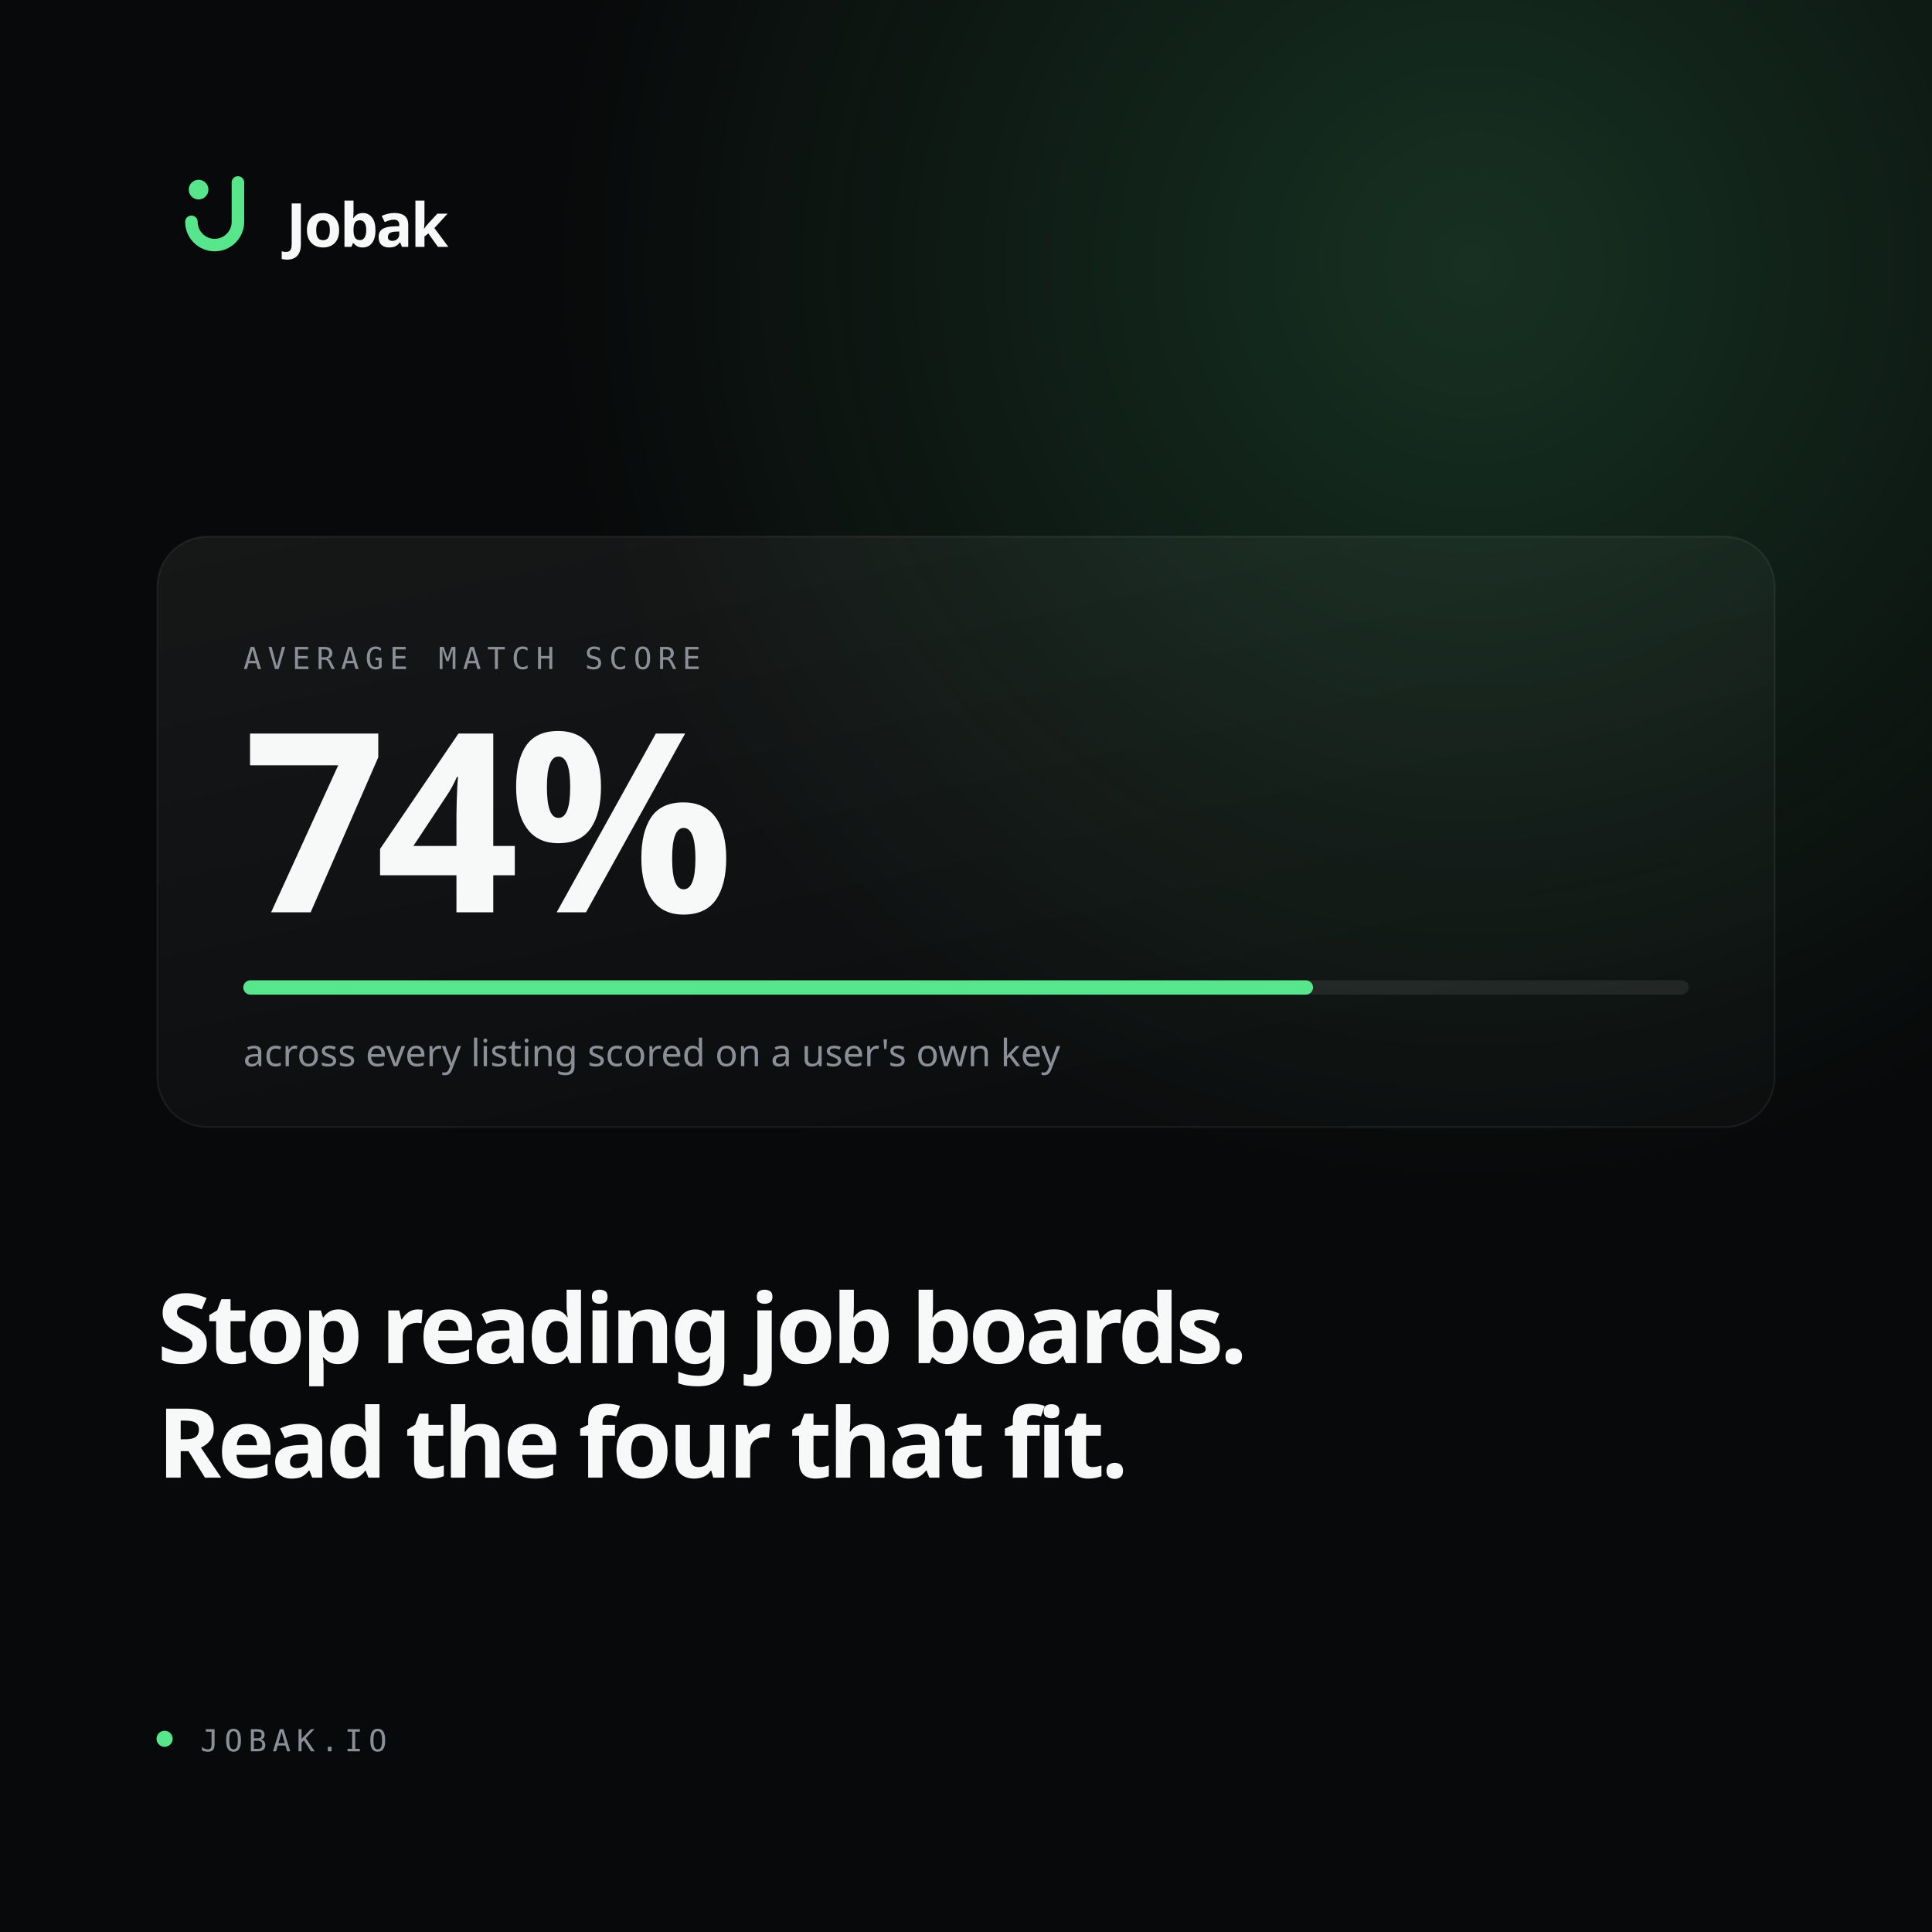
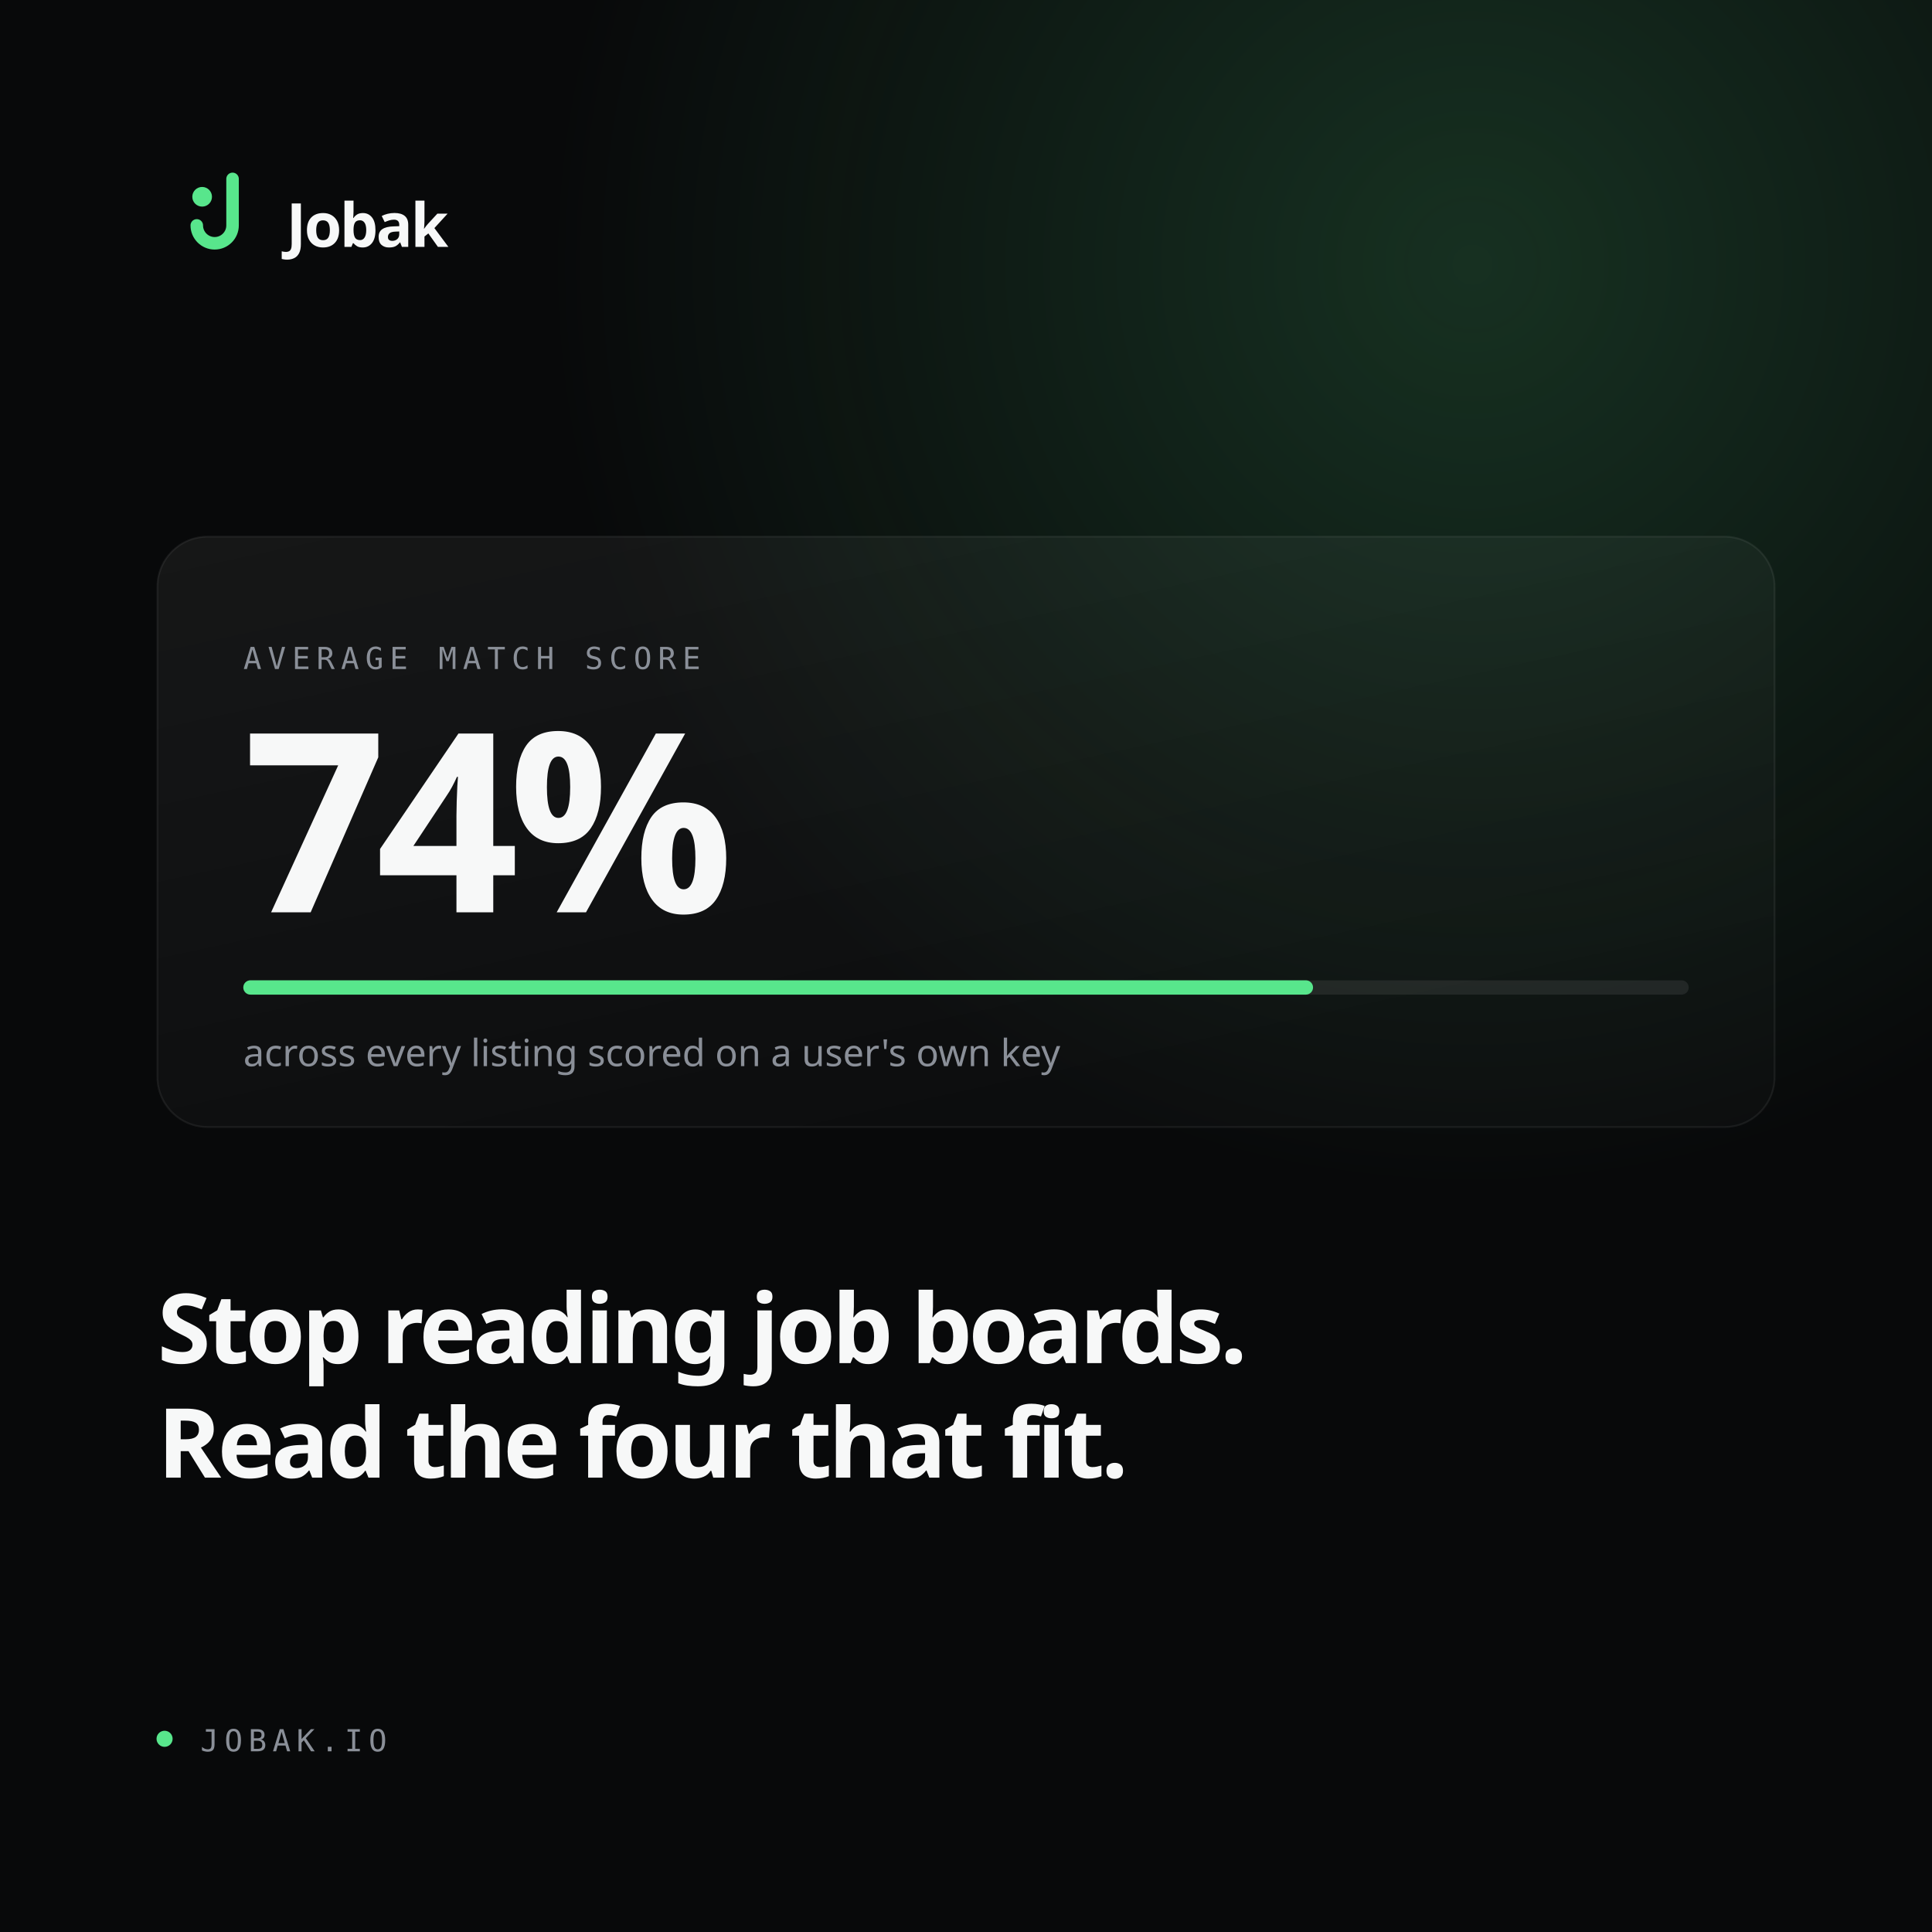
<svg xmlns="http://www.w3.org/2000/svg" width="1080" height="1080" viewBox="0 0 1080 1080" fill="none" role="img" aria-label="Jobak stat post">
  <defs>
    <radialGradient id="wash" cx="76%" cy="14%" r="66%">
      <stop offset="0%" stop-color="#58e68c" stop-opacity="0.18" />
      <stop offset="72%" stop-color="#58e68c" stop-opacity="0" />
    </radialGradient>
    <linearGradient id="card" x1="0" y1="0" x2="0.6" y2="1">
      <stop offset="0%" stop-color="#ffffff" stop-opacity="0.055" />
      <stop offset="100%" stop-color="#ffffff" stop-opacity="0.014" />
    </linearGradient>
    <linearGradient id="rule" x1="0" y1="0" x2="1" y2="0">
      <stop offset="0%" stop-color="#ffffff" stop-opacity="0.22" />
      <stop offset="100%" stop-color="#ffffff" stop-opacity="0" />
    </linearGradient>
  </defs>
  <rect width="1080" height="1080" fill="#08090a" />
  <rect width="1080" height="1080" fill="url(#wash)" />
  <g transform="translate(88, 88)">
-     <path d="M45 14 V36 A13 13 0 0 1 19 36" stroke="#58e68c" stroke-width="7" stroke-linecap="round" fill="none" />
-     <circle cx="23" cy="18" r="5.5" fill="#58e68c" />
+     <path d="M42 12 V38 A10 10 0 0 1 22 38" stroke="#58e68c" stroke-width="7" stroke-linecap="round" fill="none" />
+     <circle cx="25" cy="22" r="5.5" fill="#58e68c" />
  </g>
  <text x="160" y="138" font-family="Geist, 'Segoe UI', system-ui, sans-serif" font-size="34" font-weight="600" letter-spacing="-1.2" fill="#f7f8f8">Jobak</text>
  <rect x="88" y="300" width="904" height="330" rx="28" fill="url(#card)" stroke="#ffffff" stroke-opacity="0.07" />
  <text x="136" y="374" font-family="'Geist Mono', ui-monospace, monospace" font-size="17" letter-spacing="3.4" fill="#8a8f98">AVERAGE MATCH SCORE</text>
  <text x="136" y="510" font-family="Geist, 'Segoe UI', system-ui, sans-serif" font-size="140" font-weight="600" letter-spacing="-6" fill="#f7f8f8">74%</text>
  <rect x="136" y="548" width="808" height="8" rx="4" fill="#ffffff" fill-opacity="0.08" />
  <rect x="136" y="548" width="598" height="8" rx="4" fill="#58e68c" />
  <text x="136" y="596" font-family="Geist, 'Segoe UI', system-ui, sans-serif" font-size="21" fill="#8a8f98">across every listing scored on a user's own key</text>
  <text font-family="Geist, 'Segoe UI', system-ui, sans-serif" font-size="54" font-weight="600" letter-spacing="-2" fill="#f7f8f8">
    <tspan x="88" y="762">Stop reading job boards.</tspan>
    <tspan x="88" y="826">Read the four that fit.</tspan>
  </text>
  <line x1="88" y1="928" x2="992" y2="928" stroke="url(#rule)" stroke-width="1" />
  <circle cx="92" cy="972" r="4.5" fill="#58e68c" />
  <text x="112" y="979" font-family="'Geist Mono', ui-monospace, monospace" font-size="17" letter-spacing="3.2" fill="#8a8f98">JOBAK.IO</text>
</svg>
